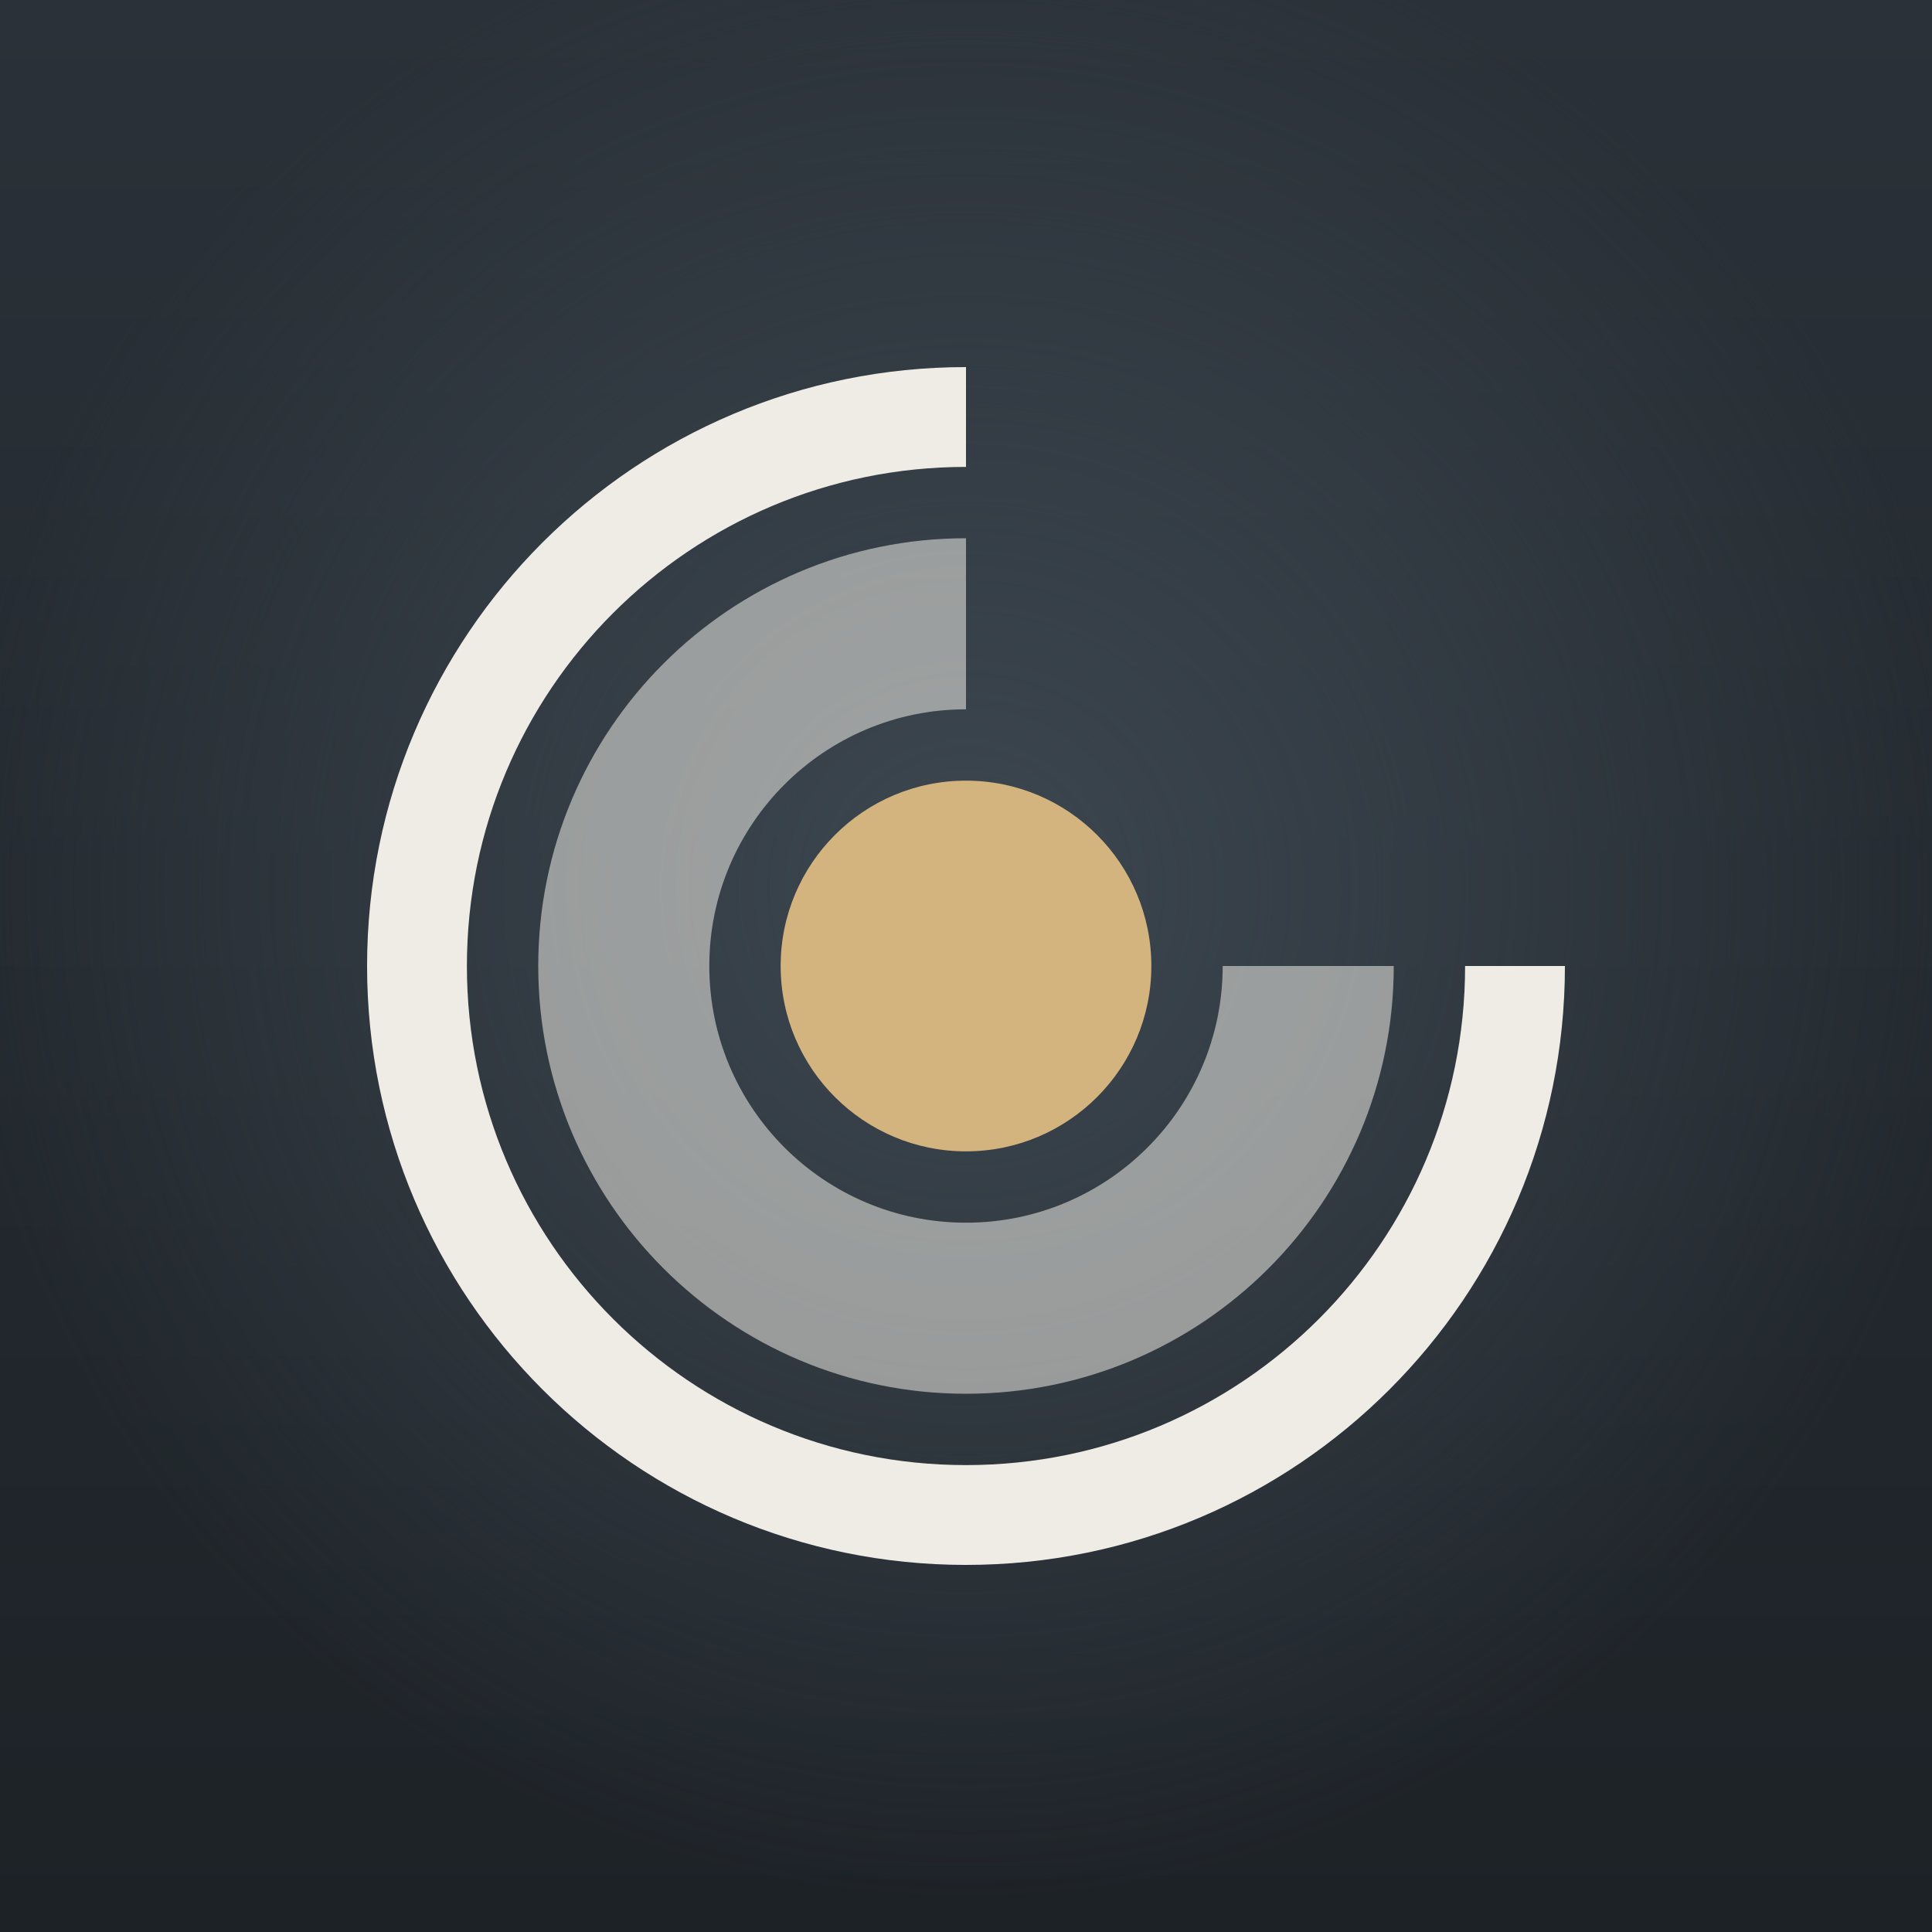
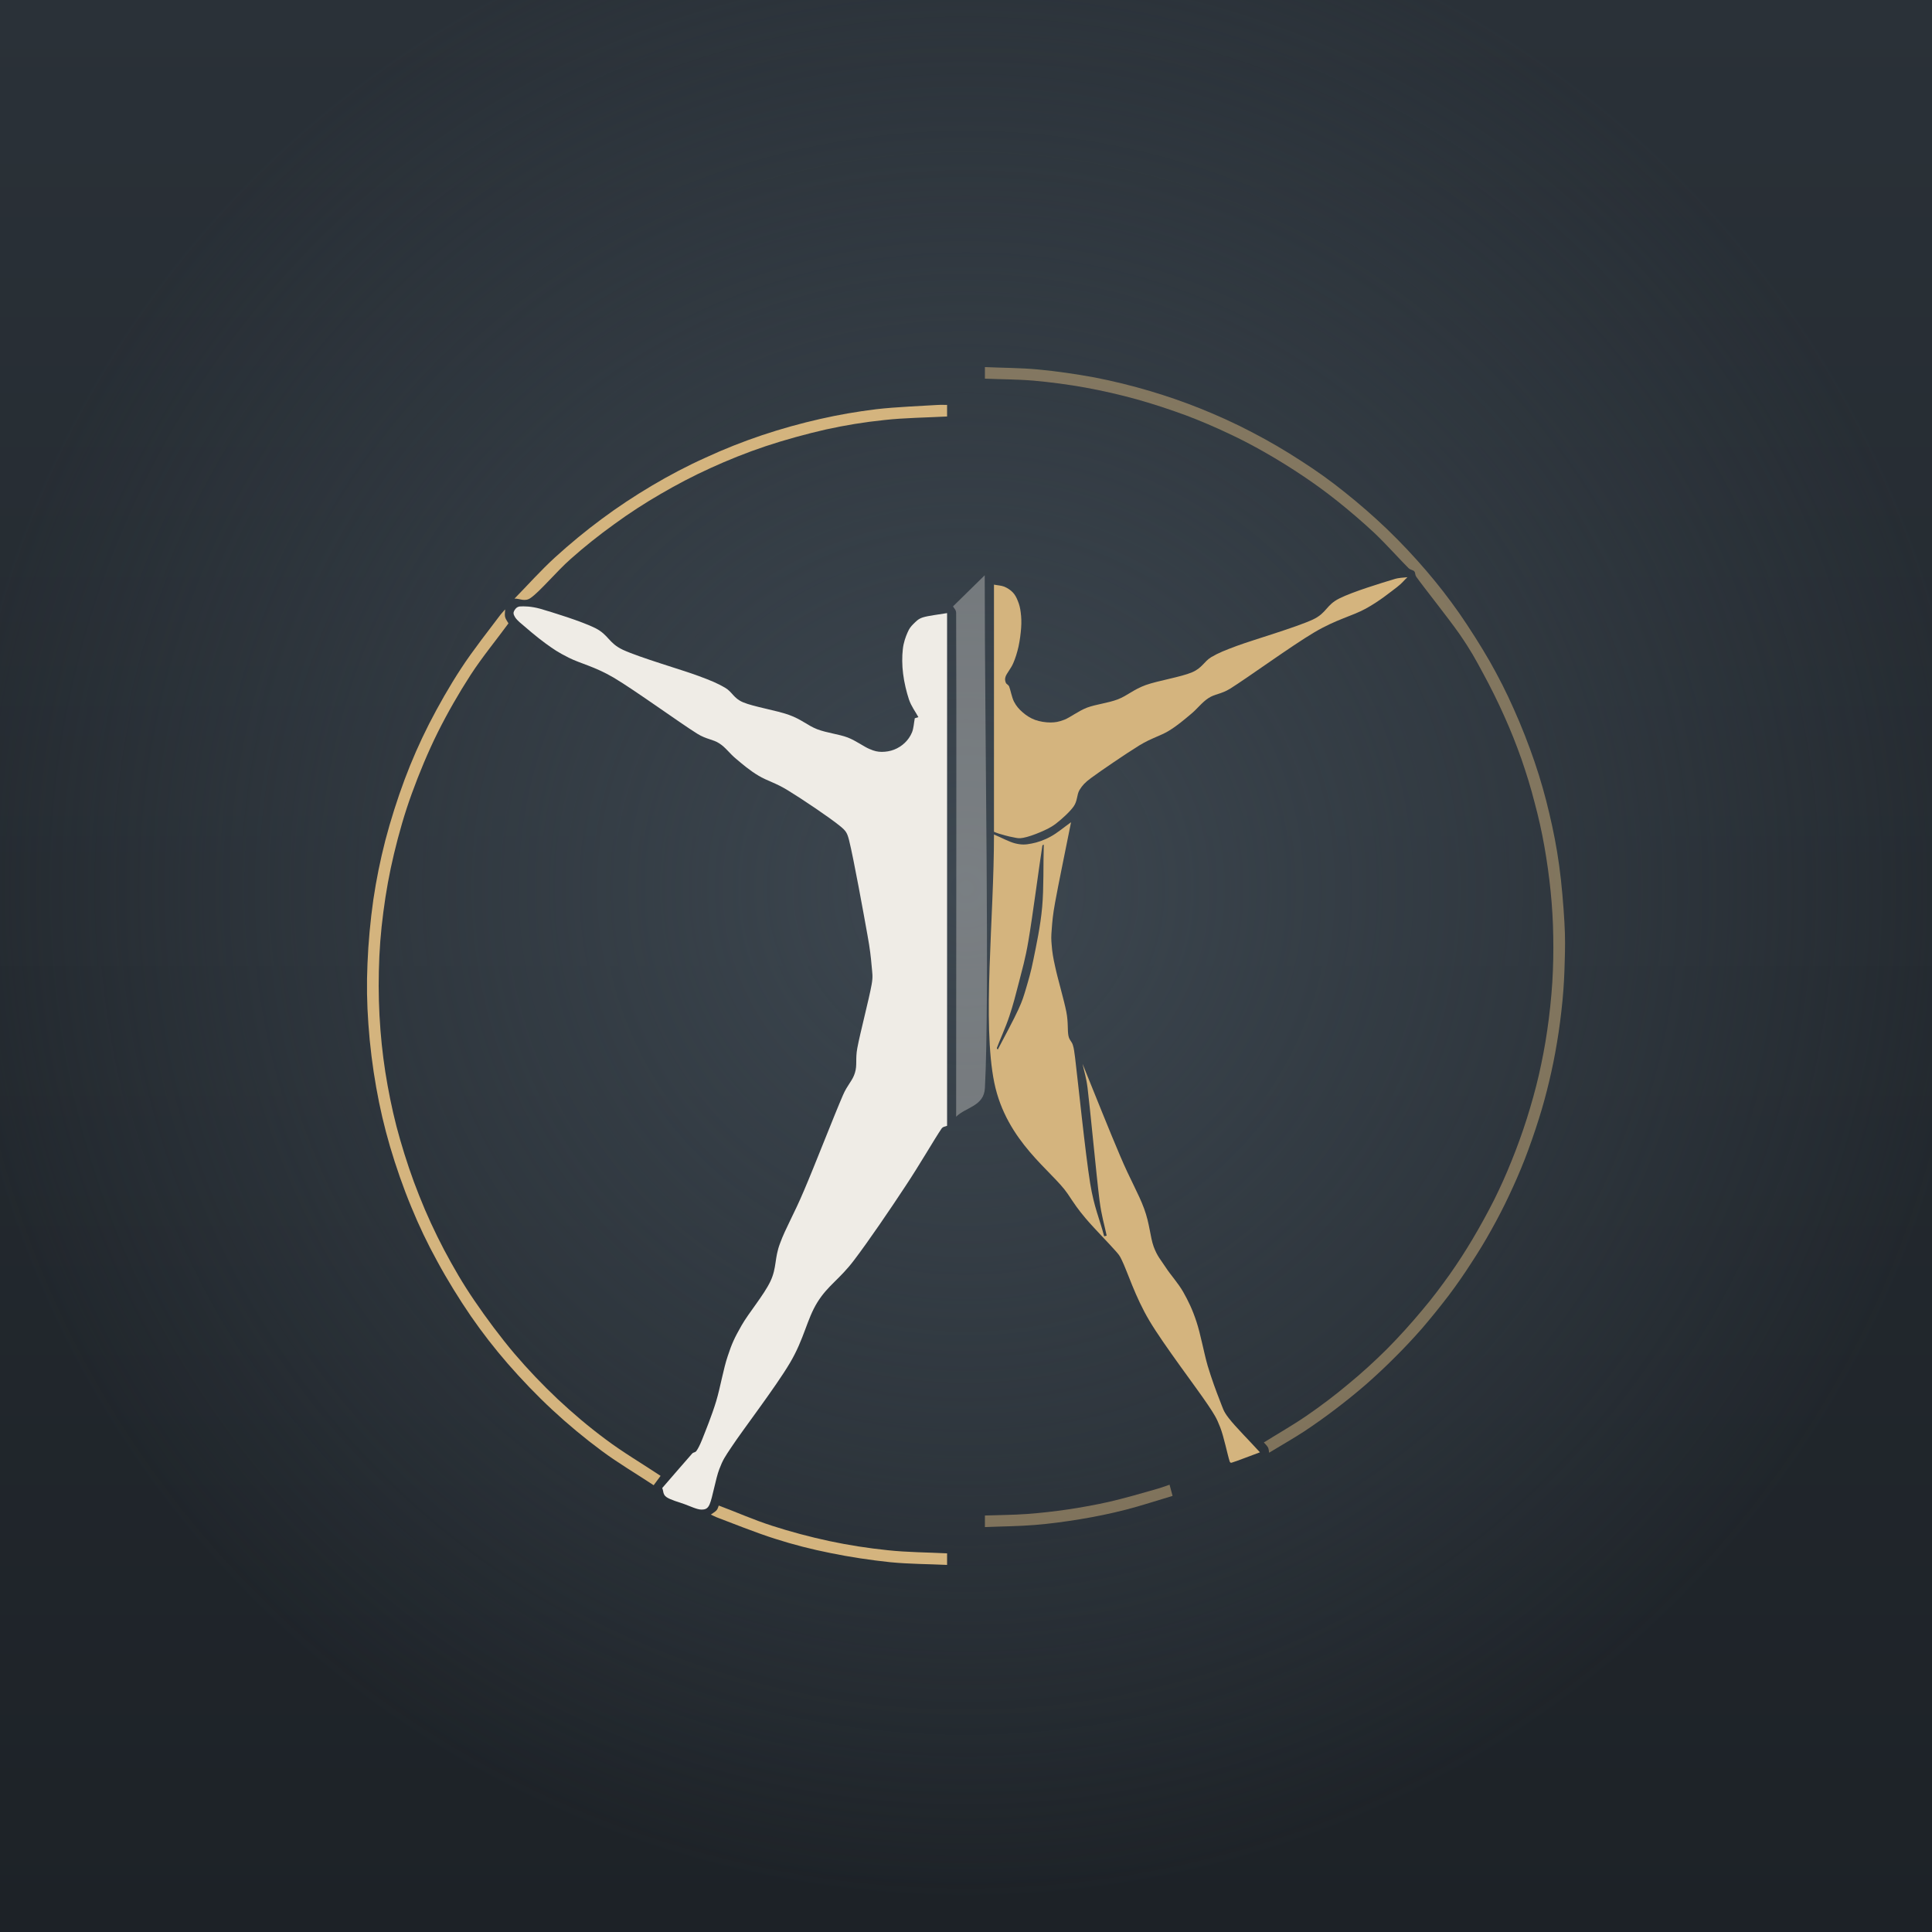
<svg xmlns="http://www.w3.org/2000/svg" viewBox="0 0 192 192" width="192" height="192">
  <defs>
    <linearGradient id="bg" x1="0" y1="0" x2="0" y2="1">
      <stop offset="0" stop-color="#2a3138" />
      <stop offset="1" stop-color="#1d2227" />
    </linearGradient>
    <radialGradient id="spot" cx=".5" cy=".46" r=".52">
      <stop offset="0" stop-color="#3d4750" />
      <stop offset=".55" stop-color="#3d4750" stop-opacity=".5" />
      <stop offset="1" stop-color="#3d4750" stop-opacity="0" />
    </radialGradient>
  </defs>
  <path d="M0 0H192V192H0Z" fill="url(#bg)" />
  <path d="M0 0H192V192H0Z" fill="url(#spot)" />
-   <path fill="#efece6" d="M155.52 96A59.52 59.52 0 1 1 96 36.48L96 46.4A49.6 49.6 0 1 0 145.6 96Z" />
-   <path fill="#efece6" fill-opacity="0.55" d="M138.51 96A42.51 42.51 0 1 1 96 53.49L96 70.49A25.51 25.51 0 1 0 121.51 96Z" />
-   <circle cx="96" cy="96" r="18.42" fill="#d4b47e" />
+   <path fill="#d4b47e" d="M99.25 82.84C99.56 82.93 100.25 83.14 100.65 83.2C101.06 83.28 101.24 83.35 101.69 83.26C102.14 83.18 102.82 82.94 103.36 82.71C103.91 82.47 104.39 82.27 104.94 81.85C105.5 81.42 106.31 80.69 106.7 80.14C107.09 79.59 107 78.98 107.28 78.51C107.57 78.04 107.82 77.77 108.41 77.33C109.41 76.59 111.94 74.87 113.22 74.08C114.49 73.31 115.3 73.15 116.15 72.63C116.99 72.12 117.65 71.55 118.31 71C118.97 70.47 119.43 69.81 120.09 69.38C120.74 68.95 121.34 69 122.25 68.44C124.01 67.34 128.35 64.18 130.6 62.85C132.81 61.54 134.35 61.24 135.72 60.49C137.09 59.74 138.15 58.86 138.84 58.34C139.35 57.95 139.52 57.68 139.87 57.36C139.4 57.43 139.09 57.38 138.47 57.58C137.35 57.92 134.44 58.8 133.11 59.47C131.77 60.13 131.86 60.92 130.47 61.57C128.76 62.36 124.59 63.57 122.91 64.19C121.73 64.63 121.12 64.87 120.38 65.3C119.64 65.75 119.48 66.38 118.47 66.81C117.38 67.28 115.09 67.64 113.86 68.08C112.63 68.53 112.06 69.12 111.09 69.5C110.12 69.87 108.93 69.99 108.04 70.32C107.16 70.66 106.4 71.27 105.79 71.52C105.19 71.75 104.88 71.79 104.4 71.8C103.92 71.8 103.32 71.71 102.86 71.54C102.4 71.37 101.98 71.1 101.63 70.79C101.28 70.49 100.99 70.16 100.77 69.73C100.55 69.3 100.42 68.55 100.29 68.23C100.19 68.01 100 68 99.95 67.83C99.89 67.66 99.84 67.49 99.94 67.22C100.06 66.9 100.48 66.41 100.69 65.92C100.91 65.42 101.09 64.83 101.22 64.25C101.35 63.66 101.44 62.95 101.48 62.39C101.52 61.83 101.5 61.32 101.44 60.88C101.39 60.43 101.29 60.05 101.15 59.72C101.02 59.38 100.87 59.1 100.64 58.86C100.42 58.63 100.11 58.43 99.8 58.3C99.49 58.18 99.12 58.17 98.78 58.1L98.78 82.66C98.93 82.72 99.03 82.77 99.25 82.84ZM98.81 107.59C100.02 113.48 104.58 116.38 106.1 118.63C106.87 119.78 107.1 120.14 107.89 121.08C108.68 122.02 110.23 123.59 110.84 124.29C111.17 124.67 111.26 124.75 111.48 125.22C112.05 126.38 112.8 128.86 114.23 131.26C115.65 133.65 118.86 137.85 120.04 139.61C120.68 140.57 120.9 140.91 121.26 141.84C121.63 142.78 122 144.63 122.2 145.22C122.23 145.33 122.3 145.39 122.4 145.36C122.91 145.21 124.27 144.67 125.21 144.33C124.18 143.19 122.77 141.79 122.11 140.93C121.55 140.21 121.55 139.99 121.21 139.14C120.87 138.28 120.41 137.04 120.02 135.74C119.64 134.43 119.31 132.56 118.9 131.34C118.5 130.12 118.09 129.29 117.59 128.4C117.07 127.49 116.33 126.7 115.84 125.94C115.36 125.2 115.01 124.86 114.65 123.89C114.3 122.92 114.26 121.62 113.7 120.11C113.15 118.61 112.32 117.25 111.31 114.85C110.28 112.45 108.82 108.77 107.58 105.72C107.75 106.52 107.94 107.01 108.08 108.11C108.36 110.37 108.96 116.84 109.27 119.3C109.48 120.9 109.74 121.64 109.98 122.8L109.73 122.86C109.27 121.1 108.74 120.04 108.34 117.6C107.86 114.64 107.12 107.39 106.84 105.1C106.76 104.54 106.74 104.23 106.62 103.86C106.52 103.5 106.27 103.39 106.18 102.93C106.07 102.38 106.18 101.62 105.97 100.55C105.75 99.41 105.1 97.21 104.87 96.11C104.65 95.15 104.57 94.6 104.52 93.97C104.46 93.34 104.46 93.07 104.52 92.35C104.57 91.65 104.63 90.9 104.85 89.71C105.17 87.93 105.91 84.37 106.44 81.71C105.77 82.19 105.06 82.79 104.41 83.14C103.76 83.5 103.1 83.72 102.52 83.83C101.93 83.95 101.53 83.97 100.91 83.82C100.29 83.67 99.49 83.23 98.78 82.93C98.79 91.16 97.6 101.64 98.81 107.59ZM101.26 97.62C101.57 96.37 101.89 95.37 102.21 93.45C102.6 91.2 103.33 85.63 103.59 84.04C103.6 83.97 103.68 83.97 103.73 83.94C103.67 86.01 103.74 88.24 103.57 90.14C103.4 92.04 102.98 93.97 102.71 95.31C102.44 96.67 102.2 97.42 101.96 98.25C101.71 99.08 101.62 99.41 101.2 100.33C100.74 101.34 99.85 102.98 99.16 104.3C99.13 104.25 99.05 104.23 99.07 104.14C99.26 103.59 99.97 102.04 100.32 100.95C100.69 99.85 100.94 98.86 101.26 97.62Z" />
+   <path fill="#efece6" fill-opacity="0.34" d="M97.86 57.17L94.71 60.26C94.82 60.48 95.02 60.59 95.02 60.93C95.07 69.38 95.02 94.3 95.02 110.98C95.97 110.02 97.79 109.95 97.88 108.12C98.35 99.15 97.87 74.15 97.86 57.17Z" />
+   <path fill="#efece6" d="M65.81 147.88C65.95 148.18 65.86 148.51 66.22 148.77C66.59 149.04 67.45 149.28 68.02 149.48C68.6 149.69 69.28 150.02 69.69 150.02C70.12 150.03 70.34 149.91 70.52 149.5C70.81 148.84 71.12 146.95 71.48 146.01C71.84 145.06 72.05 144.77 72.67 143.84C73.83 142.08 77.08 137.85 78.5 135.45C79.93 133.04 80.17 131.13 81.23 129.42C82.29 127.72 83.43 127.15 84.88 125.23C86.34 123.31 88.52 120.1 89.96 117.91C91.41 115.73 92.88 113.17 93.57 112.16C93.73 111.94 93.94 111.97 94.12 111.88L94.12 60.93C93.31 61.07 92.27 61.18 91.7 61.36C91.21 61.52 91.02 61.78 90.76 62.02C90.51 62.28 90.37 62.44 90.19 62.86C90.01 63.27 89.79 63.85 89.72 64.53C89.64 65.22 89.64 66.13 89.75 66.96C89.85 67.8 90.09 68.79 90.33 69.51C90.58 70.23 90.95 70.68 91.27 71.27L90.91 71.38C90.82 71.85 90.8 72.38 90.63 72.79C90.46 73.2 90.21 73.54 89.92 73.82C89.62 74.11 89.24 74.35 88.85 74.5C88.47 74.65 88.03 74.72 87.62 74.72C87.21 74.71 86.93 74.66 86.4 74.43C85.84 74.2 85.09 73.62 84.24 73.29C83.37 72.96 82.18 72.84 81.21 72.47C80.24 72.09 79.65 71.49 78.42 71.05C77.19 70.6 74.9 70.24 73.84 69.79C72.88 69.38 72.79 68.77 72.05 68.34C71.31 67.91 70.65 67.63 69.43 67.18C67.74 66.55 63.63 65.37 61.91 64.58C60.46 63.9 60.51 63.1 59.14 62.41C57.76 61.73 54.9 60.85 53.66 60.49C52.77 60.25 52.08 60.24 51.65 60.27C51.32 60.31 51.16 60.58 51.08 60.74C51 60.9 51.03 61.06 51.13 61.23C51.21 61.41 51.37 61.59 51.63 61.83C52.15 62.28 53.38 63.34 54.2 63.93C55.02 64.52 55.42 64.81 56.54 65.37C57.67 65.94 59.09 66.23 61 67.35C63.12 68.61 67.55 71.83 69.3 72.92C70.22 73.49 70.85 73.46 71.49 73.88C72.13 74.29 72.5 74.88 73.15 75.41C73.79 75.95 74.51 76.57 75.37 77.08C76.24 77.61 77.07 77.78 78.34 78.57C79.7 79.4 82.47 81.26 83.48 82.09C84.07 82.57 84.19 82.76 84.38 83.5C84.83 85.3 85.84 90.86 86.21 92.94C86.46 94.3 86.55 95.14 86.62 95.96C86.69 96.79 86.77 97.01 86.62 97.85C86.38 99.22 85.47 102.69 85.2 104.15C84.99 105.26 85.21 105.83 84.96 106.62C84.73 107.4 84.22 107.79 83.77 108.84C82.92 110.79 80.96 115.84 79.91 118.29C78.89 120.71 78.07 122.05 77.52 123.56C76.95 125.06 77.21 125.95 76.57 127.32C75.93 128.68 74.4 130.48 73.69 131.73C72.98 132.98 72.73 133.52 72.32 134.77C71.89 136.03 71.59 137.86 71.17 139.26C70.75 140.65 70.09 142.27 69.76 143.1C69.55 143.62 69.37 143.97 69.21 144.19C69.07 144.38 68.94 144.29 68.78 144.46C68.22 145.08 66.81 146.74 65.81 147.88Z" />
+   <path fill="#d4b47e" fill-opacity="0.5" d="M155.47 91.65C155.38 90.06 155.2 87.82 154.95 86.02C154.7 84.2 154.37 82.52 153.96 80.8C153.56 79.09 153.09 77.43 152.5 75.7C151.91 73.97 151.18 72.1 150.43 70.44C149.69 68.77 148.94 67.3 148.04 65.71C147.12 64.12 146.05 62.43 145.01 60.93C143.96 59.44 142.94 58.12 141.76 56.74C140.57 55.35 139.24 53.93 137.88 52.62C136.53 51.32 135.05 50.04 133.62 48.9C132.2 47.76 130.84 46.79 129.31 45.81C127.78 44.81 126.09 43.82 124.43 42.96C122.76 42.08 120.98 41.28 119.29 40.6C117.59 39.92 116.02 39.38 114.28 38.86C112.53 38.34 110.63 37.87 108.78 37.51C106.93 37.17 105 36.89 103.18 36.72C101.36 36.55 99.65 36.56 97.88 36.48L97.88 37.63C99.5 37.7 101.06 37.69 102.73 37.83C104.4 37.98 106.17 38.21 107.88 38.52C109.58 38.83 111.28 39.22 112.95 39.68C114.61 40.14 116.37 40.73 117.89 41.29C119.4 41.86 120.73 42.44 122.03 43.05C123.34 43.66 124.47 44.25 125.73 44.97C126.98 45.68 128.36 46.54 129.55 47.34C130.75 48.15 131.73 48.86 132.91 49.8C134.08 50.73 135.4 51.86 136.59 52.97C137.76 54.08 139.33 55.83 139.99 56.47C140.21 56.66 140.43 56.64 140.55 56.78C140.68 56.93 140.6 57.13 140.77 57.35C141.51 58.39 143.94 61.43 145.05 63.02C146.15 64.61 146.63 65.51 147.37 66.88C148.12 68.25 148.89 69.81 149.52 71.23C150.16 72.65 150.69 74 151.19 75.41C151.68 76.83 152.13 78.27 152.5 79.73C152.89 81.17 153.22 82.64 153.48 84.12C153.74 85.59 153.95 87.09 154.1 88.58C154.25 90.08 154.34 91.58 154.36 93.08C154.39 94.58 154.36 96.03 154.27 97.58C154.17 99.14 153.99 100.87 153.76 102.41C153.54 103.95 153.26 105.37 152.93 106.83C152.59 108.3 152.18 109.75 151.73 111.18C151.28 112.61 150.74 114.08 150.2 115.41C149.66 116.76 149.14 117.91 148.5 119.21C147.85 120.5 147.07 121.92 146.33 123.16C145.59 124.4 144.9 125.47 144.07 126.65C143.23 127.82 142.37 128.99 141.32 130.22C140.29 131.46 139.05 132.84 137.83 134.07C136.6 135.29 135.32 136.46 133.98 137.56C132.66 138.67 131.24 139.74 129.84 140.7C128.44 141.66 127.02 142.46 125.6 143.35C125.75 143.51 125.93 143.69 126.02 143.86C126.1 144.03 126.09 144.2 126.12 144.37C127.29 143.66 128.5 142.97 129.61 142.25C130.72 141.51 131.75 140.78 132.78 139.99C133.81 139.21 134.82 138.39 135.8 137.54C136.77 136.68 137.72 135.8 138.64 134.87C139.56 133.96 140.4 133.06 141.3 132.04C142.18 131.01 143.15 129.82 143.97 128.74C144.78 127.66 145.49 126.64 146.19 125.55C146.9 124.47 147.58 123.36 148.21 122.22C148.84 121.09 149.44 119.94 149.99 118.76C150.54 117.59 151.04 116.46 151.53 115.2C152.02 113.93 152.53 112.48 152.93 111.19C153.34 109.9 153.66 108.7 153.96 107.44C154.26 106.18 154.51 104.96 154.73 103.62C154.96 102.29 155.15 100.77 155.28 99.42C155.41 98.07 155.47 96.83 155.5 95.53C155.54 94.24 155.56 93.24 155.47 91.65ZM114.61 148.07C113.62 148.36 111.66 148.92 110.26 149.24C108.85 149.56 107.54 149.79 106.17 150C104.8 150.2 103.42 150.36 102.04 150.46C100.65 150.56 99.26 150.56 97.88 150.61L97.88 151.76C99.53 151.69 101.25 151.68 102.83 151.55C104.41 151.42 105.87 151.22 107.39 150.97C108.9 150.72 110.37 150.42 111.89 150.03C113.41 149.64 114.98 149.12 116.53 148.66L116.23 147.55C115.69 147.73 115.36 147.87 114.61 148.07Z" />
+   <path fill="#d4b47e" d="M93.06 40.25C91.88 40.33 89 40.44 87.06 40.67C85.13 40.91 83.38 41.21 81.49 41.64C79.59 42.07 77.6 42.62 75.7 43.26C73.8 43.9 71.93 44.64 70.12 45.48C68.29 46.3 66.51 47.24 64.79 48.26C63.07 49.28 61.39 50.39 59.79 51.58C58.18 52.77 56.59 54.09 55.15 55.4C53.7 56.73 52.46 58.13 51.13 59.49C51.66 59.47 52.14 59.84 52.74 59.42C53.68 58.76 55.32 56.78 56.7 55.56C58.07 54.34 59.53 53.18 61.03 52.1C62.52 51.01 64.08 50 65.67 49.08C67.27 48.15 68.86 47.31 70.6 46.52C72.33 45.73 74.16 44.99 76.07 44.35C77.99 43.71 80.11 43.13 82.08 42.68C84.05 42.25 85.88 41.95 87.9 41.74C89.9 41.52 92.04 41.5 94.12 41.39L94.12 40.24C93.76 40.24 93.54 40.22 93.06 40.25ZM49.57 61.31C48.83 62.3 46.96 64.67 45.81 66.45C44.65 68.22 43.57 70.13 42.63 71.96C41.7 73.8 40.94 75.53 40.21 77.47C39.49 79.4 38.81 81.54 38.29 83.53C37.78 85.53 37.4 87.39 37.1 89.42C36.81 91.46 36.6 93.7 36.52 95.76C36.43 97.81 36.46 99.71 36.61 101.77C36.75 103.82 37.03 106.06 37.39 108.08C37.75 110.11 38.18 111.95 38.76 113.94C39.34 115.91 40.08 118.04 40.87 119.94C41.65 121.84 42.47 123.56 43.46 125.36C44.44 127.17 45.62 129.08 46.79 130.79C47.96 132.48 49.12 133.97 50.47 135.53C51.82 137.08 53.34 138.67 54.89 140.11C56.44 141.55 58.1 142.93 59.79 144.18C61.46 145.42 63.24 146.46 64.96 147.6L65.65 146.67C63.83 145.46 61.89 144.32 60.19 143.04C58.49 141.78 56.93 140.45 55.41 139.03C53.91 137.61 52.5 136.14 51.12 134.52C49.74 132.89 48.32 130.98 47.15 129.26C45.98 127.55 45.05 125.93 44.13 124.2C43.22 122.46 42.39 120.68 41.67 118.85C40.94 117.04 40.3 115.11 39.77 113.28C39.24 111.46 38.85 109.7 38.52 107.88C38.19 106.06 37.96 104.28 37.81 102.38C37.66 100.48 37.6 98.45 37.65 96.5C37.69 94.53 37.84 92.57 38.1 90.62C38.35 88.68 38.69 86.79 39.16 84.83C39.63 82.87 40.2 80.85 40.93 78.85C41.66 76.84 42.53 74.75 43.5 72.79C44.48 70.83 45.6 68.88 46.77 67.07C47.94 65.27 49.28 63.66 50.53 61.95C50.41 61.73 50.24 61.53 50.19 61.29C50.14 61.06 50.2 60.8 50.2 60.56C49.99 60.81 49.83 60.95 49.57 61.31ZM71.41 150.86C72.48 151.26 75.19 152.35 77.05 152.93C78.9 153.52 80.63 153.96 82.53 154.34C84.43 154.73 86.54 155.05 88.47 155.25C90.41 155.44 92.24 155.43 94.12 155.52L94.12 154.37C92.15 154.27 90.19 154.27 88.23 154.06C86.29 153.86 84.34 153.56 82.42 153.15C80.5 152.74 78.56 152.22 76.73 151.63C74.89 151.04 73.2 150.28 71.43 149.62C71.36 149.78 71.34 149.94 71.21 150.09C71.08 150.24 70.82 150.38 70.64 150.52C70.9 150.63 71.05 150.73 71.41 150.86Z" />
</svg>
